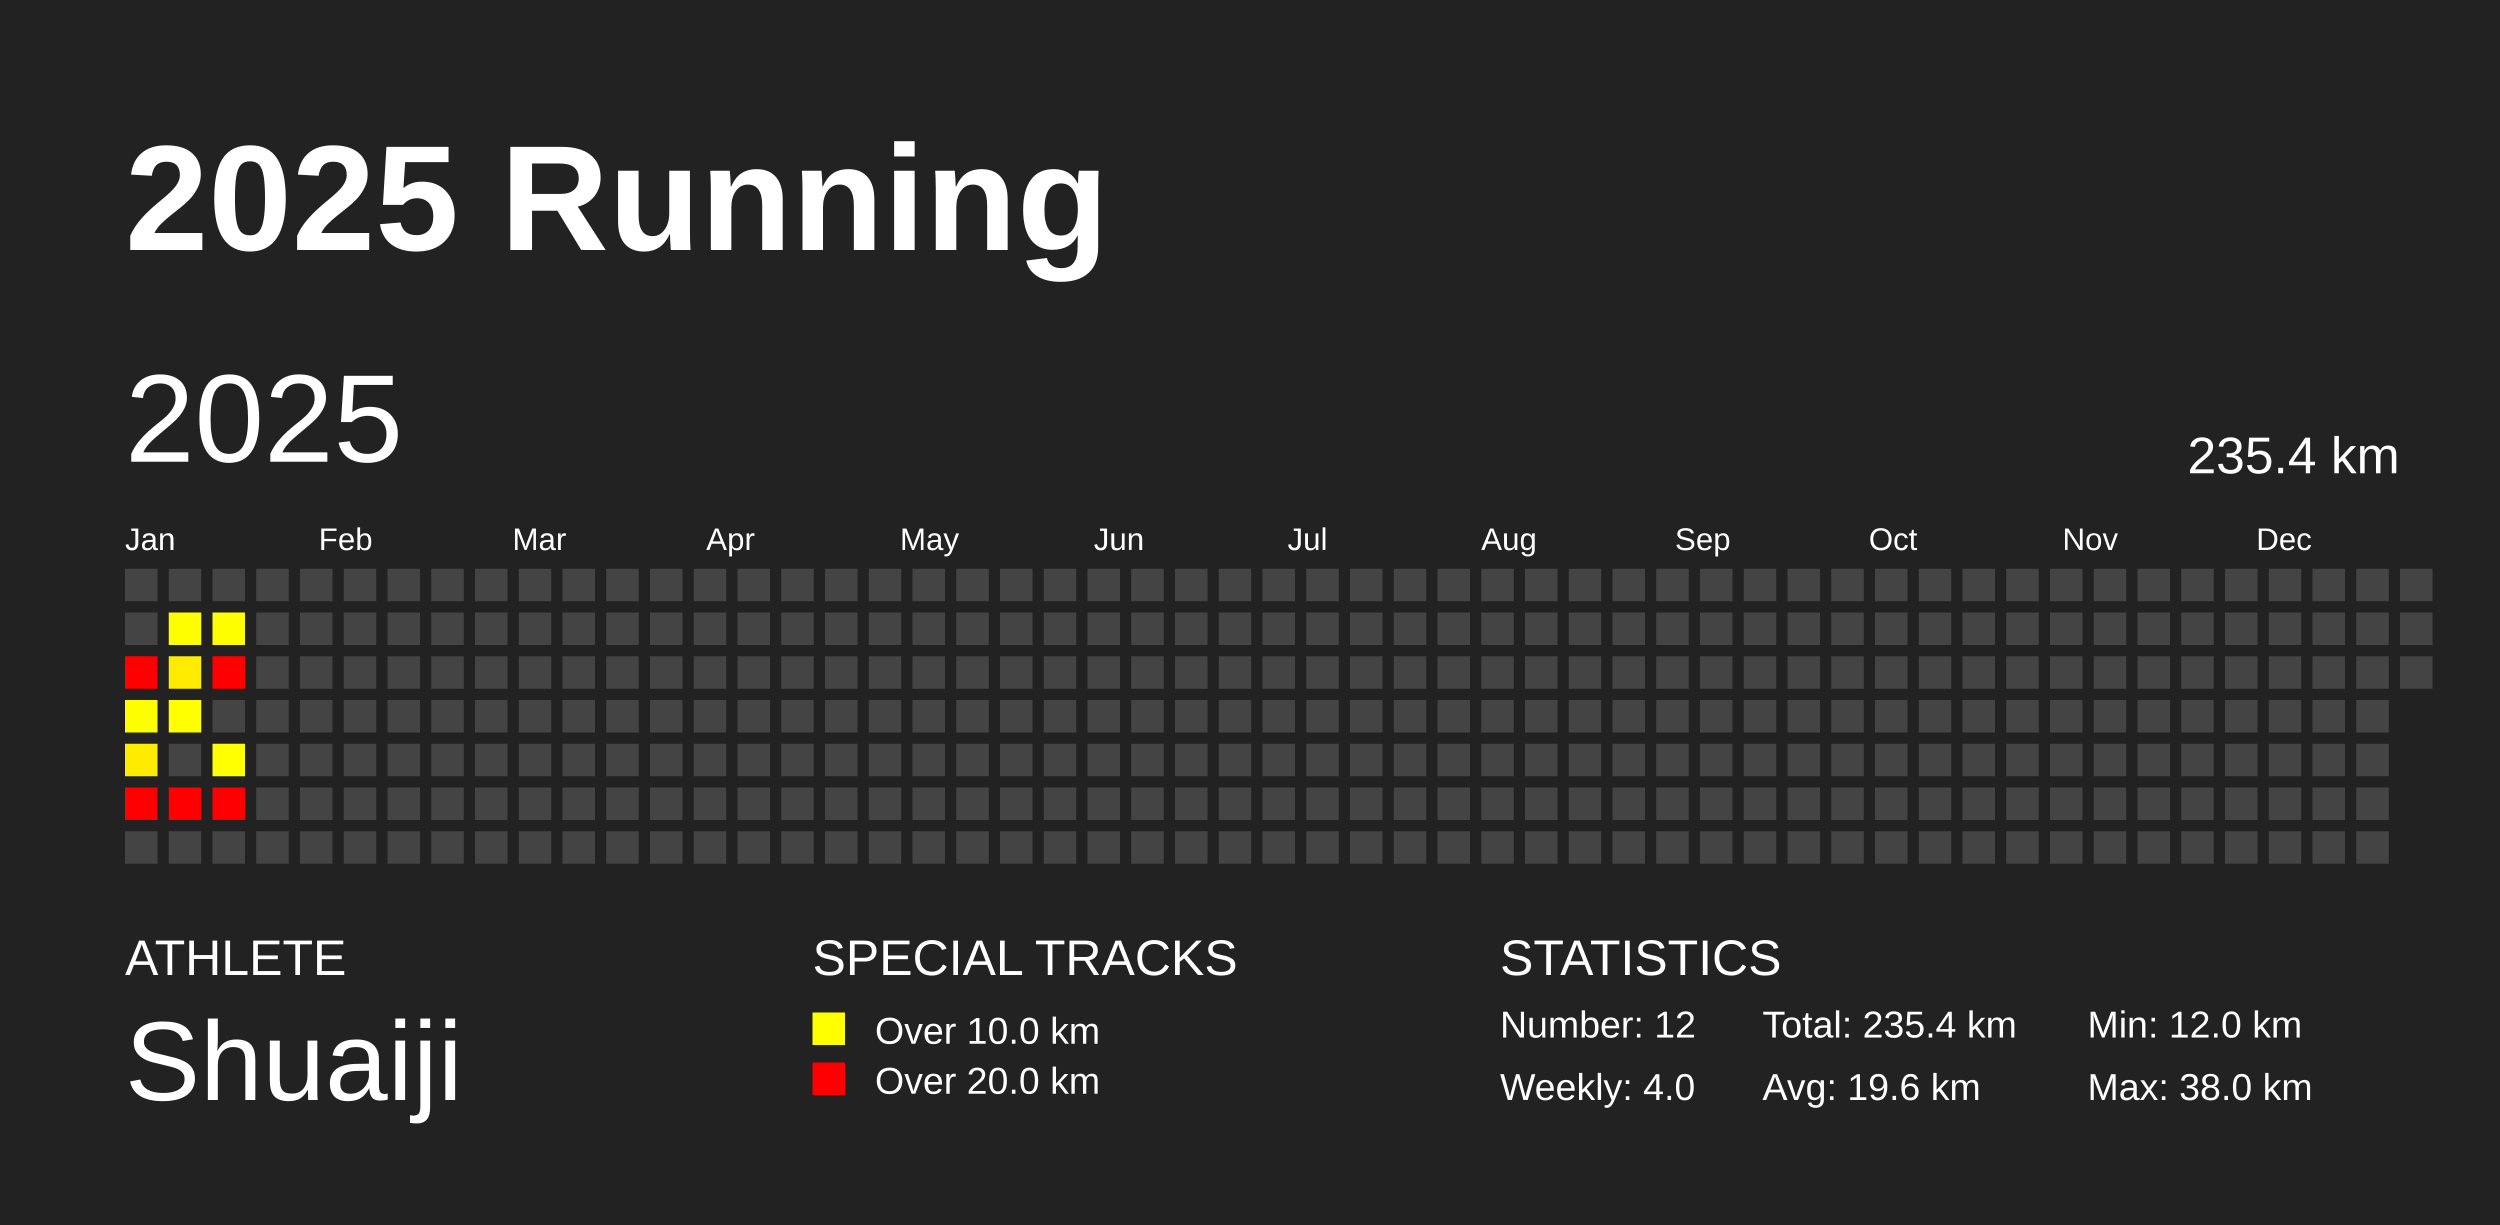
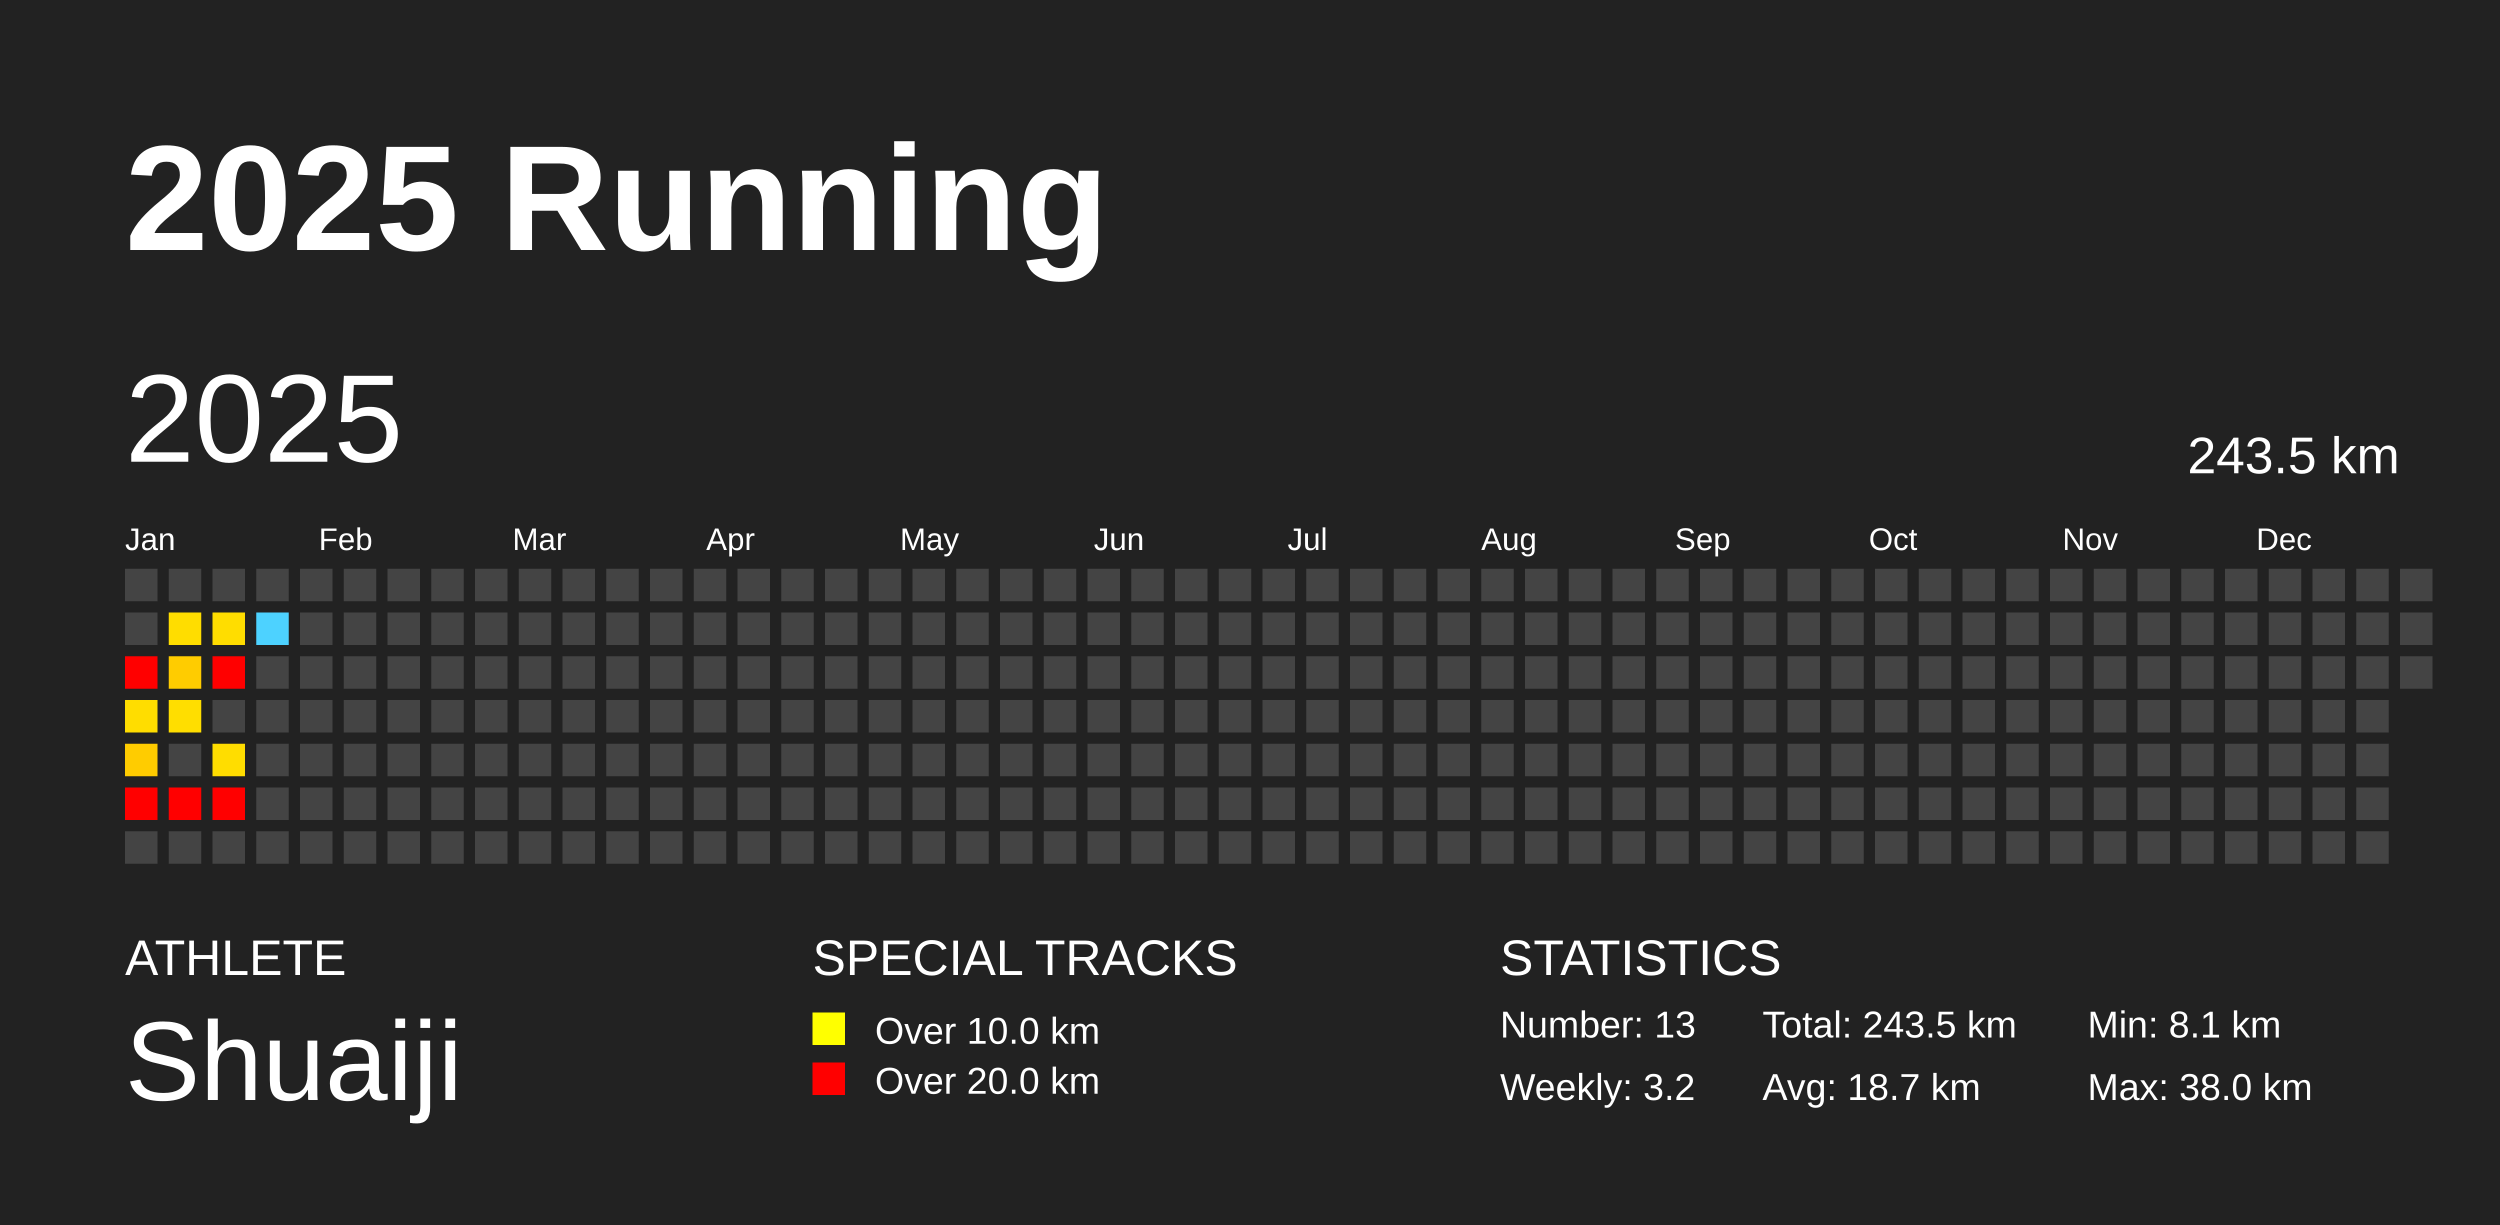
<svg xmlns="http://www.w3.org/2000/svg" baseProfile="full" height="98mm" version="1.1" viewBox="0,0,200,98" width="200mm">
  <defs />
  <rect fill="#222222" height="98" width="200" x="0" y="0" />
  <text fill="#FFFFFF" style="font-size:12px; font-family:Arial; font-weight:bold;" x="10" y="20">2025 Running</text>
  <text fill="#FFFFFF" style="font-size:4px; font-family:Arial" x="10" y="78">ATHLETE</text>
  <text fill="#FFFFFF" style="font-size:9px; font-family:Arial" x="10" y="88">Shuaiji</text>
  <text fill="#FFFFFF" style="font-size:4px; font-family:Arial" x="65" y="78">SPECIAL TRACKS</text>
  <rect fill="yellow" height="2.6" width="2.6" x="65" y="81" />
  <text fill="#FFFFFF" style="font-size:3px; font-family:Arial" x="70" y="83.5">Over 10.0 km</text>
  <rect fill="red" height="2.6" width="2.6" x="65" y="85" />
  <text fill="#FFFFFF" style="font-size:3px; font-family:Arial" x="70" y="87.5">Over 20.0 km</text>
  <text fill="#FFFFFF" style="font-size:4px; font-family:Arial" x="120" y="78">STATISTICS</text>
-   <text fill="#FFFFFF" style="font-size:3px; font-family:Arial" x="120" y="83">Number: 12</text>
-   <text fill="#FFFFFF" style="font-size:3px; font-family:Arial" x="120" y="88">Weekly: 4.0</text>
-   <text fill="#FFFFFF" style="font-size:3px; font-family:Arial" x="141" y="83">Total: 235.4 km</text>
-   <text fill="#FFFFFF" style="font-size:3px; font-family:Arial" x="141" y="88">Avg: 19.6 km</text>
-   <text fill="#FFFFFF" style="font-size:3px; font-family:Arial" x="167" y="83">Min: 12.0 km</text>
+   <text fill="#FFFFFF" style="font-size:3px; font-family:Arial" x="120" y="83">Number: 13</text>
+   <text fill="#FFFFFF" style="font-size:3px; font-family:Arial" x="120" y="88">Weekly: 3.2</text>
+   <text fill="#FFFFFF" style="font-size:3px; font-family:Arial" x="141" y="83">Total: 243.5 km</text>
+   <text fill="#FFFFFF" style="font-size:3px; font-family:Arial" x="141" y="88">Avg: 18.7 km</text>
+   <text fill="#FFFFFF" style="font-size:3px; font-family:Arial" x="167" y="83">Min: 8.1 km</text>
  <text fill="#FFFFFF" style="font-size:3px; font-family:Arial" x="167" y="88">Max: 38.0 km</text>
  <text dominant-baseline="hanging" fill="#FFFFFF" style="font-size:10.0px; font-family:Arial;" x="10" y="30">2025</text>
-   <text dominant-baseline="hanging" fill="#FFFFFF" style="font-size:4.125px; font-family:Arial;" x="175" y="35">235.4 km</text>
+   <text dominant-baseline="hanging" fill="#FFFFFF" style="font-size:4.125px; font-family:Arial;" x="175" y="35">243.5 km</text>
  <text fill="#FFFFFF" style="font-size:2.5px; font-family:Arial" x="10.0" y="44">Jan</text>
  <text fill="#FFFFFF" style="font-size:2.5px; font-family:Arial" x="25.5" y="44">Feb</text>
  <text fill="#FFFFFF" style="font-size:2.5px; font-family:Arial" x="41.0" y="44">Mar</text>
  <text fill="#FFFFFF" style="font-size:2.5px; font-family:Arial" x="56.5" y="44">Apr</text>
  <text fill="#FFFFFF" style="font-size:2.5px; font-family:Arial" x="72.0" y="44">May</text>
  <text fill="#FFFFFF" style="font-size:2.5px; font-family:Arial" x="87.5" y="44">Jun</text>
  <text fill="#FFFFFF" style="font-size:2.5px; font-family:Arial" x="103.0" y="44">Jul</text>
  <text fill="#FFFFFF" style="font-size:2.5px; font-family:Arial" x="118.5" y="44">Aug</text>
  <text fill="#FFFFFF" style="font-size:2.5px; font-family:Arial" x="134.0" y="44">Sep</text>
  <text fill="#FFFFFF" style="font-size:2.5px; font-family:Arial" x="149.5" y="44">Oct</text>
  <text fill="#FFFFFF" style="font-size:2.5px; font-family:Arial" x="165.0" y="44">Nov</text>
  <text fill="#FFFFFF" style="font-size:2.5px; font-family:Arial" x="180.5" y="44">Dec</text>
  <rect fill="#444444" height="2.6" width="2.6" x="10.0" y="45.5" />
  <rect fill="#444444" height="2.6" width="2.6" x="10.0" y="49.0" />
  <rect fill="red" height="2.6" width="2.6" x="10.0" y="52.5" />
-   <rect fill="#fffe00" height="2.6" width="2.6" x="10.0" y="56.0" />
-   <rect fill="#ffeb00" height="2.6" width="2.6" x="10.0" y="59.5" />
+   <rect fill="#ffdd00" height="2.6" width="2.6" x="10.0" y="56.0" />
+   <rect fill="#ffcc00" height="2.6" width="2.6" x="10.0" y="59.5" />
  <rect fill="red" height="2.6" width="2.6" x="10.0" y="63.0" />
  <rect fill="#444444" height="2.6" width="2.6" x="10.0" y="66.5" />
  <rect fill="#444444" height="2.6" width="2.6" x="13.5" y="45.5" />
-   <rect fill="#fffe00" height="2.6" width="2.6" x="13.5" y="49.0" />
-   <rect fill="#ffeb00" height="2.6" width="2.6" x="13.5" y="52.5" />
-   <rect fill="#ffff00" height="2.6" width="2.6" x="13.5" y="56.0" />
+   <rect fill="#ffdd00" height="2.6" width="2.6" x="13.5" y="49.0" />
+   <rect fill="#ffcc00" height="2.6" width="2.6" x="13.5" y="52.5" />
+   <rect fill="#ffde00" height="2.6" width="2.6" x="13.5" y="56.0" />
  <rect fill="#444444" height="2.6" width="2.6" x="13.5" y="59.5" />
  <rect fill="red" height="2.6" width="2.6" x="13.5" y="63.0" />
  <rect fill="#444444" height="2.6" width="2.6" x="13.5" y="66.5" />
  <rect fill="#444444" height="2.6" width="2.6" x="17.0" y="45.5" />
-   <rect fill="#fffe00" height="2.6" width="2.6" x="17.0" y="49.0" />
+   <rect fill="#ffdd00" height="2.6" width="2.6" x="17.0" y="49.0" />
  <rect fill="red" height="2.6" width="2.6" x="17.0" y="52.5" />
  <rect fill="#444444" height="2.6" width="2.6" x="17.0" y="56.0" />
-   <rect fill="#ffff00" height="2.6" width="2.6" x="17.0" y="59.5" />
+   <rect fill="#ffdd00" height="2.6" width="2.6" x="17.0" y="59.5" />
  <rect fill="red" height="2.6" width="2.6" x="17.0" y="63.0" />
  <rect fill="#444444" height="2.6" width="2.6" x="17.0" y="66.5" />
  <rect fill="#444444" height="2.6" width="2.6" x="20.5" y="45.5" />
-   <rect fill="#444444" height="2.6" width="2.6" x="20.5" y="49.0" />
+   <rect fill="#4dd2ff" height="2.6" width="2.6" x="20.5" y="49.0" />
  <rect fill="#444444" height="2.6" width="2.6" x="20.5" y="52.5" />
  <rect fill="#444444" height="2.6" width="2.6" x="20.5" y="56.0" />
  <rect fill="#444444" height="2.6" width="2.6" x="20.5" y="59.5" />
  <rect fill="#444444" height="2.6" width="2.6" x="20.5" y="63.0" />
  <rect fill="#444444" height="2.6" width="2.6" x="20.5" y="66.5" />
  <rect fill="#444444" height="2.6" width="2.6" x="24.0" y="45.5" />
  <rect fill="#444444" height="2.6" width="2.6" x="24.0" y="49.0" />
  <rect fill="#444444" height="2.6" width="2.6" x="24.0" y="52.5" />
  <rect fill="#444444" height="2.6" width="2.6" x="24.0" y="56.0" />
  <rect fill="#444444" height="2.6" width="2.6" x="24.0" y="59.5" />
  <rect fill="#444444" height="2.6" width="2.6" x="24.0" y="63.0" />
  <rect fill="#444444" height="2.6" width="2.6" x="24.0" y="66.5" />
  <rect fill="#444444" height="2.6" width="2.6" x="27.5" y="45.5" />
  <rect fill="#444444" height="2.6" width="2.6" x="27.5" y="49.0" />
  <rect fill="#444444" height="2.6" width="2.6" x="27.5" y="52.5" />
  <rect fill="#444444" height="2.6" width="2.6" x="27.5" y="56.0" />
  <rect fill="#444444" height="2.6" width="2.6" x="27.5" y="59.5" />
  <rect fill="#444444" height="2.6" width="2.6" x="27.5" y="63.0" />
  <rect fill="#444444" height="2.6" width="2.6" x="27.5" y="66.5" />
  <rect fill="#444444" height="2.6" width="2.6" x="31.0" y="45.5" />
  <rect fill="#444444" height="2.6" width="2.6" x="31.0" y="49.0" />
  <rect fill="#444444" height="2.6" width="2.6" x="31.0" y="52.5" />
  <rect fill="#444444" height="2.6" width="2.6" x="31.0" y="56.0" />
  <rect fill="#444444" height="2.6" width="2.6" x="31.0" y="59.5" />
  <rect fill="#444444" height="2.6" width="2.6" x="31.0" y="63.0" />
  <rect fill="#444444" height="2.6" width="2.6" x="31.0" y="66.5" />
  <rect fill="#444444" height="2.6" width="2.6" x="34.5" y="45.5" />
  <rect fill="#444444" height="2.6" width="2.6" x="34.5" y="49.0" />
  <rect fill="#444444" height="2.6" width="2.6" x="34.5" y="52.5" />
  <rect fill="#444444" height="2.6" width="2.6" x="34.5" y="56.0" />
  <rect fill="#444444" height="2.6" width="2.6" x="34.5" y="59.5" />
  <rect fill="#444444" height="2.6" width="2.6" x="34.5" y="63.0" />
  <rect fill="#444444" height="2.6" width="2.6" x="34.5" y="66.5" />
  <rect fill="#444444" height="2.6" width="2.6" x="38.0" y="45.5" />
  <rect fill="#444444" height="2.6" width="2.6" x="38.0" y="49.0" />
  <rect fill="#444444" height="2.6" width="2.6" x="38.0" y="52.5" />
  <rect fill="#444444" height="2.6" width="2.6" x="38.0" y="56.0" />
  <rect fill="#444444" height="2.6" width="2.6" x="38.0" y="59.5" />
  <rect fill="#444444" height="2.6" width="2.6" x="38.0" y="63.0" />
  <rect fill="#444444" height="2.6" width="2.6" x="38.0" y="66.5" />
  <rect fill="#444444" height="2.6" width="2.6" x="41.5" y="45.5" />
  <rect fill="#444444" height="2.6" width="2.6" x="41.5" y="49.0" />
  <rect fill="#444444" height="2.6" width="2.6" x="41.5" y="52.5" />
  <rect fill="#444444" height="2.6" width="2.6" x="41.5" y="56.0" />
  <rect fill="#444444" height="2.6" width="2.6" x="41.5" y="59.5" />
  <rect fill="#444444" height="2.6" width="2.6" x="41.5" y="63.0" />
  <rect fill="#444444" height="2.6" width="2.6" x="41.5" y="66.5" />
  <rect fill="#444444" height="2.6" width="2.6" x="45.0" y="45.5" />
  <rect fill="#444444" height="2.6" width="2.6" x="45.0" y="49.0" />
  <rect fill="#444444" height="2.6" width="2.6" x="45.0" y="52.5" />
  <rect fill="#444444" height="2.6" width="2.6" x="45.0" y="56.0" />
  <rect fill="#444444" height="2.6" width="2.6" x="45.0" y="59.5" />
  <rect fill="#444444" height="2.6" width="2.6" x="45.0" y="63.0" />
  <rect fill="#444444" height="2.6" width="2.6" x="45.0" y="66.5" />
  <rect fill="#444444" height="2.6" width="2.6" x="48.5" y="45.5" />
  <rect fill="#444444" height="2.6" width="2.6" x="48.5" y="49.0" />
  <rect fill="#444444" height="2.6" width="2.6" x="48.5" y="52.5" />
  <rect fill="#444444" height="2.6" width="2.6" x="48.5" y="56.0" />
  <rect fill="#444444" height="2.6" width="2.6" x="48.5" y="59.5" />
  <rect fill="#444444" height="2.6" width="2.6" x="48.5" y="63.0" />
  <rect fill="#444444" height="2.6" width="2.6" x="48.5" y="66.5" />
  <rect fill="#444444" height="2.6" width="2.6" x="52.0" y="45.5" />
  <rect fill="#444444" height="2.6" width="2.6" x="52.0" y="49.0" />
  <rect fill="#444444" height="2.6" width="2.6" x="52.0" y="52.5" />
  <rect fill="#444444" height="2.6" width="2.6" x="52.0" y="56.0" />
  <rect fill="#444444" height="2.6" width="2.6" x="52.0" y="59.5" />
  <rect fill="#444444" height="2.6" width="2.6" x="52.0" y="63.0" />
  <rect fill="#444444" height="2.6" width="2.6" x="52.0" y="66.5" />
  <rect fill="#444444" height="2.6" width="2.6" x="55.5" y="45.5" />
  <rect fill="#444444" height="2.6" width="2.6" x="55.5" y="49.0" />
  <rect fill="#444444" height="2.6" width="2.6" x="55.5" y="52.5" />
  <rect fill="#444444" height="2.6" width="2.6" x="55.5" y="56.0" />
  <rect fill="#444444" height="2.6" width="2.6" x="55.5" y="59.5" />
  <rect fill="#444444" height="2.6" width="2.6" x="55.5" y="63.0" />
  <rect fill="#444444" height="2.6" width="2.6" x="55.5" y="66.5" />
  <rect fill="#444444" height="2.6" width="2.6" x="59.0" y="45.5" />
  <rect fill="#444444" height="2.6" width="2.6" x="59.0" y="49.0" />
  <rect fill="#444444" height="2.6" width="2.6" x="59.0" y="52.5" />
  <rect fill="#444444" height="2.6" width="2.6" x="59.0" y="56.0" />
  <rect fill="#444444" height="2.6" width="2.6" x="59.0" y="59.5" />
  <rect fill="#444444" height="2.6" width="2.6" x="59.0" y="63.0" />
  <rect fill="#444444" height="2.6" width="2.6" x="59.0" y="66.5" />
  <rect fill="#444444" height="2.6" width="2.6" x="62.5" y="45.5" />
  <rect fill="#444444" height="2.6" width="2.6" x="62.5" y="49.0" />
  <rect fill="#444444" height="2.6" width="2.6" x="62.5" y="52.5" />
  <rect fill="#444444" height="2.6" width="2.6" x="62.5" y="56.0" />
  <rect fill="#444444" height="2.6" width="2.6" x="62.5" y="59.5" />
  <rect fill="#444444" height="2.6" width="2.6" x="62.5" y="63.0" />
  <rect fill="#444444" height="2.6" width="2.6" x="62.5" y="66.5" />
  <rect fill="#444444" height="2.6" width="2.6" x="66.0" y="45.5" />
  <rect fill="#444444" height="2.6" width="2.6" x="66.0" y="49.0" />
  <rect fill="#444444" height="2.6" width="2.6" x="66.0" y="52.5" />
  <rect fill="#444444" height="2.6" width="2.6" x="66.0" y="56.0" />
  <rect fill="#444444" height="2.6" width="2.6" x="66.0" y="59.5" />
  <rect fill="#444444" height="2.6" width="2.6" x="66.0" y="63.0" />
  <rect fill="#444444" height="2.6" width="2.6" x="66.0" y="66.5" />
  <rect fill="#444444" height="2.6" width="2.6" x="69.5" y="45.5" />
  <rect fill="#444444" height="2.6" width="2.6" x="69.5" y="49.0" />
  <rect fill="#444444" height="2.6" width="2.6" x="69.5" y="52.5" />
  <rect fill="#444444" height="2.6" width="2.6" x="69.5" y="56.0" />
  <rect fill="#444444" height="2.6" width="2.6" x="69.5" y="59.5" />
  <rect fill="#444444" height="2.6" width="2.6" x="69.5" y="63.0" />
  <rect fill="#444444" height="2.6" width="2.6" x="69.5" y="66.5" />
  <rect fill="#444444" height="2.6" width="2.6" x="73.0" y="45.5" />
  <rect fill="#444444" height="2.6" width="2.6" x="73.0" y="49.0" />
  <rect fill="#444444" height="2.6" width="2.6" x="73.0" y="52.5" />
  <rect fill="#444444" height="2.6" width="2.6" x="73.0" y="56.0" />
  <rect fill="#444444" height="2.6" width="2.6" x="73.0" y="59.5" />
  <rect fill="#444444" height="2.6" width="2.6" x="73.0" y="63.0" />
  <rect fill="#444444" height="2.6" width="2.6" x="73.0" y="66.5" />
  <rect fill="#444444" height="2.6" width="2.6" x="76.5" y="45.5" />
  <rect fill="#444444" height="2.6" width="2.6" x="76.5" y="49.0" />
  <rect fill="#444444" height="2.6" width="2.6" x="76.5" y="52.5" />
  <rect fill="#444444" height="2.6" width="2.6" x="76.5" y="56.0" />
  <rect fill="#444444" height="2.6" width="2.6" x="76.5" y="59.5" />
  <rect fill="#444444" height="2.6" width="2.6" x="76.5" y="63.0" />
  <rect fill="#444444" height="2.6" width="2.6" x="76.5" y="66.5" />
  <rect fill="#444444" height="2.6" width="2.6" x="80.0" y="45.5" />
  <rect fill="#444444" height="2.6" width="2.6" x="80.0" y="49.0" />
  <rect fill="#444444" height="2.6" width="2.6" x="80.0" y="52.5" />
  <rect fill="#444444" height="2.6" width="2.6" x="80.0" y="56.0" />
  <rect fill="#444444" height="2.6" width="2.6" x="80.0" y="59.5" />
  <rect fill="#444444" height="2.6" width="2.6" x="80.0" y="63.0" />
  <rect fill="#444444" height="2.6" width="2.6" x="80.0" y="66.5" />
  <rect fill="#444444" height="2.6" width="2.6" x="83.5" y="45.5" />
  <rect fill="#444444" height="2.6" width="2.6" x="83.5" y="49.0" />
  <rect fill="#444444" height="2.6" width="2.6" x="83.5" y="52.5" />
  <rect fill="#444444" height="2.6" width="2.6" x="83.5" y="56.0" />
  <rect fill="#444444" height="2.6" width="2.6" x="83.5" y="59.5" />
  <rect fill="#444444" height="2.6" width="2.6" x="83.5" y="63.0" />
  <rect fill="#444444" height="2.6" width="2.6" x="83.5" y="66.5" />
  <rect fill="#444444" height="2.6" width="2.6" x="87.0" y="45.5" />
  <rect fill="#444444" height="2.6" width="2.6" x="87.0" y="49.0" />
  <rect fill="#444444" height="2.6" width="2.6" x="87.0" y="52.5" />
  <rect fill="#444444" height="2.6" width="2.6" x="87.0" y="56.0" />
  <rect fill="#444444" height="2.6" width="2.6" x="87.0" y="59.5" />
  <rect fill="#444444" height="2.6" width="2.6" x="87.0" y="63.0" />
  <rect fill="#444444" height="2.6" width="2.6" x="87.0" y="66.5" />
  <rect fill="#444444" height="2.6" width="2.6" x="90.5" y="45.5" />
  <rect fill="#444444" height="2.6" width="2.6" x="90.5" y="49.0" />
  <rect fill="#444444" height="2.6" width="2.6" x="90.5" y="52.5" />
  <rect fill="#444444" height="2.6" width="2.6" x="90.5" y="56.0" />
  <rect fill="#444444" height="2.6" width="2.6" x="90.5" y="59.5" />
  <rect fill="#444444" height="2.6" width="2.6" x="90.5" y="63.0" />
  <rect fill="#444444" height="2.6" width="2.6" x="90.5" y="66.5" />
  <rect fill="#444444" height="2.6" width="2.6" x="94.0" y="45.5" />
  <rect fill="#444444" height="2.6" width="2.6" x="94.0" y="49.0" />
  <rect fill="#444444" height="2.6" width="2.6" x="94.0" y="52.5" />
  <rect fill="#444444" height="2.6" width="2.6" x="94.0" y="56.0" />
  <rect fill="#444444" height="2.6" width="2.6" x="94.0" y="59.5" />
  <rect fill="#444444" height="2.6" width="2.6" x="94.0" y="63.0" />
  <rect fill="#444444" height="2.6" width="2.6" x="94.0" y="66.5" />
  <rect fill="#444444" height="2.6" width="2.6" x="97.5" y="45.5" />
  <rect fill="#444444" height="2.6" width="2.6" x="97.5" y="49.0" />
  <rect fill="#444444" height="2.6" width="2.6" x="97.5" y="52.5" />
  <rect fill="#444444" height="2.6" width="2.6" x="97.5" y="56.0" />
  <rect fill="#444444" height="2.6" width="2.6" x="97.5" y="59.5" />
  <rect fill="#444444" height="2.6" width="2.6" x="97.5" y="63.0" />
  <rect fill="#444444" height="2.6" width="2.6" x="97.5" y="66.5" />
  <rect fill="#444444" height="2.6" width="2.6" x="101.0" y="45.5" />
  <rect fill="#444444" height="2.6" width="2.6" x="101.0" y="49.0" />
  <rect fill="#444444" height="2.6" width="2.6" x="101.0" y="52.5" />
  <rect fill="#444444" height="2.6" width="2.6" x="101.0" y="56.0" />
  <rect fill="#444444" height="2.6" width="2.6" x="101.0" y="59.5" />
  <rect fill="#444444" height="2.6" width="2.6" x="101.0" y="63.0" />
  <rect fill="#444444" height="2.6" width="2.6" x="101.0" y="66.5" />
  <rect fill="#444444" height="2.6" width="2.6" x="104.5" y="45.5" />
  <rect fill="#444444" height="2.6" width="2.6" x="104.5" y="49.0" />
  <rect fill="#444444" height="2.6" width="2.6" x="104.5" y="52.5" />
  <rect fill="#444444" height="2.6" width="2.6" x="104.5" y="56.0" />
  <rect fill="#444444" height="2.6" width="2.6" x="104.5" y="59.5" />
  <rect fill="#444444" height="2.6" width="2.6" x="104.5" y="63.0" />
  <rect fill="#444444" height="2.6" width="2.6" x="104.5" y="66.5" />
  <rect fill="#444444" height="2.6" width="2.6" x="108.0" y="45.5" />
  <rect fill="#444444" height="2.6" width="2.6" x="108.0" y="49.0" />
  <rect fill="#444444" height="2.6" width="2.6" x="108.0" y="52.5" />
  <rect fill="#444444" height="2.6" width="2.6" x="108.0" y="56.0" />
  <rect fill="#444444" height="2.6" width="2.6" x="108.0" y="59.5" />
  <rect fill="#444444" height="2.6" width="2.6" x="108.0" y="63.0" />
  <rect fill="#444444" height="2.6" width="2.6" x="108.0" y="66.5" />
  <rect fill="#444444" height="2.6" width="2.6" x="111.5" y="45.5" />
  <rect fill="#444444" height="2.6" width="2.6" x="111.5" y="49.0" />
  <rect fill="#444444" height="2.6" width="2.6" x="111.5" y="52.5" />
  <rect fill="#444444" height="2.6" width="2.6" x="111.5" y="56.0" />
  <rect fill="#444444" height="2.6" width="2.6" x="111.5" y="59.5" />
  <rect fill="#444444" height="2.6" width="2.6" x="111.5" y="63.0" />
  <rect fill="#444444" height="2.6" width="2.6" x="111.5" y="66.5" />
  <rect fill="#444444" height="2.6" width="2.6" x="115.0" y="45.5" />
  <rect fill="#444444" height="2.6" width="2.6" x="115.0" y="49.0" />
  <rect fill="#444444" height="2.6" width="2.6" x="115.0" y="52.5" />
  <rect fill="#444444" height="2.6" width="2.6" x="115.0" y="56.0" />
  <rect fill="#444444" height="2.6" width="2.6" x="115.0" y="59.5" />
  <rect fill="#444444" height="2.6" width="2.6" x="115.0" y="63.0" />
  <rect fill="#444444" height="2.6" width="2.6" x="115.0" y="66.5" />
  <rect fill="#444444" height="2.6" width="2.6" x="118.5" y="45.5" />
  <rect fill="#444444" height="2.6" width="2.6" x="118.5" y="49.0" />
  <rect fill="#444444" height="2.6" width="2.6" x="118.5" y="52.5" />
  <rect fill="#444444" height="2.6" width="2.6" x="118.5" y="56.0" />
  <rect fill="#444444" height="2.6" width="2.6" x="118.5" y="59.5" />
  <rect fill="#444444" height="2.6" width="2.6" x="118.5" y="63.0" />
  <rect fill="#444444" height="2.6" width="2.6" x="118.5" y="66.5" />
  <rect fill="#444444" height="2.6" width="2.6" x="122.0" y="45.5" />
  <rect fill="#444444" height="2.6" width="2.6" x="122.0" y="49.0" />
  <rect fill="#444444" height="2.6" width="2.6" x="122.0" y="52.5" />
  <rect fill="#444444" height="2.6" width="2.6" x="122.0" y="56.0" />
  <rect fill="#444444" height="2.6" width="2.6" x="122.0" y="59.5" />
  <rect fill="#444444" height="2.6" width="2.6" x="122.0" y="63.0" />
  <rect fill="#444444" height="2.6" width="2.6" x="122.0" y="66.5" />
  <rect fill="#444444" height="2.6" width="2.6" x="125.5" y="45.5" />
  <rect fill="#444444" height="2.6" width="2.6" x="125.5" y="49.0" />
  <rect fill="#444444" height="2.6" width="2.6" x="125.5" y="52.5" />
  <rect fill="#444444" height="2.6" width="2.6" x="125.5" y="56.0" />
  <rect fill="#444444" height="2.6" width="2.6" x="125.5" y="59.5" />
  <rect fill="#444444" height="2.6" width="2.6" x="125.5" y="63.0" />
  <rect fill="#444444" height="2.6" width="2.6" x="125.5" y="66.5" />
  <rect fill="#444444" height="2.6" width="2.6" x="129.0" y="45.5" />
  <rect fill="#444444" height="2.6" width="2.6" x="129.0" y="49.0" />
  <rect fill="#444444" height="2.6" width="2.6" x="129.0" y="52.5" />
  <rect fill="#444444" height="2.6" width="2.6" x="129.0" y="56.0" />
  <rect fill="#444444" height="2.6" width="2.6" x="129.0" y="59.5" />
  <rect fill="#444444" height="2.6" width="2.6" x="129.0" y="63.0" />
  <rect fill="#444444" height="2.6" width="2.6" x="129.0" y="66.5" />
  <rect fill="#444444" height="2.6" width="2.6" x="132.5" y="45.5" />
  <rect fill="#444444" height="2.6" width="2.6" x="132.5" y="49.0" />
  <rect fill="#444444" height="2.6" width="2.6" x="132.5" y="52.5" />
  <rect fill="#444444" height="2.6" width="2.6" x="132.5" y="56.0" />
  <rect fill="#444444" height="2.6" width="2.6" x="132.5" y="59.5" />
  <rect fill="#444444" height="2.6" width="2.6" x="132.5" y="63.0" />
  <rect fill="#444444" height="2.6" width="2.6" x="132.5" y="66.5" />
  <rect fill="#444444" height="2.6" width="2.6" x="136.0" y="45.5" />
  <rect fill="#444444" height="2.6" width="2.6" x="136.0" y="49.0" />
  <rect fill="#444444" height="2.6" width="2.6" x="136.0" y="52.5" />
  <rect fill="#444444" height="2.6" width="2.6" x="136.0" y="56.0" />
  <rect fill="#444444" height="2.6" width="2.6" x="136.0" y="59.5" />
  <rect fill="#444444" height="2.6" width="2.6" x="136.0" y="63.0" />
  <rect fill="#444444" height="2.6" width="2.6" x="136.0" y="66.5" />
  <rect fill="#444444" height="2.6" width="2.6" x="139.5" y="45.5" />
  <rect fill="#444444" height="2.6" width="2.6" x="139.5" y="49.0" />
  <rect fill="#444444" height="2.6" width="2.6" x="139.5" y="52.5" />
  <rect fill="#444444" height="2.6" width="2.6" x="139.5" y="56.0" />
  <rect fill="#444444" height="2.6" width="2.6" x="139.5" y="59.5" />
  <rect fill="#444444" height="2.6" width="2.6" x="139.5" y="63.0" />
  <rect fill="#444444" height="2.6" width="2.6" x="139.5" y="66.5" />
  <rect fill="#444444" height="2.6" width="2.6" x="143.0" y="45.5" />
  <rect fill="#444444" height="2.6" width="2.6" x="143.0" y="49.0" />
  <rect fill="#444444" height="2.6" width="2.6" x="143.0" y="52.5" />
  <rect fill="#444444" height="2.6" width="2.6" x="143.0" y="56.0" />
  <rect fill="#444444" height="2.6" width="2.6" x="143.0" y="59.5" />
  <rect fill="#444444" height="2.6" width="2.6" x="143.0" y="63.0" />
  <rect fill="#444444" height="2.6" width="2.6" x="143.0" y="66.5" />
  <rect fill="#444444" height="2.6" width="2.6" x="146.5" y="45.5" />
  <rect fill="#444444" height="2.6" width="2.6" x="146.5" y="49.0" />
  <rect fill="#444444" height="2.6" width="2.6" x="146.5" y="52.5" />
  <rect fill="#444444" height="2.6" width="2.6" x="146.5" y="56.0" />
  <rect fill="#444444" height="2.6" width="2.6" x="146.5" y="59.5" />
  <rect fill="#444444" height="2.6" width="2.6" x="146.5" y="63.0" />
  <rect fill="#444444" height="2.6" width="2.6" x="146.5" y="66.5" />
  <rect fill="#444444" height="2.6" width="2.6" x="150.0" y="45.5" />
  <rect fill="#444444" height="2.6" width="2.6" x="150.0" y="49.0" />
  <rect fill="#444444" height="2.6" width="2.6" x="150.0" y="52.5" />
  <rect fill="#444444" height="2.6" width="2.6" x="150.0" y="56.0" />
  <rect fill="#444444" height="2.6" width="2.6" x="150.0" y="59.5" />
  <rect fill="#444444" height="2.6" width="2.6" x="150.0" y="63.0" />
  <rect fill="#444444" height="2.6" width="2.6" x="150.0" y="66.5" />
  <rect fill="#444444" height="2.6" width="2.6" x="153.5" y="45.5" />
  <rect fill="#444444" height="2.6" width="2.6" x="153.5" y="49.0" />
  <rect fill="#444444" height="2.6" width="2.6" x="153.5" y="52.5" />
  <rect fill="#444444" height="2.6" width="2.6" x="153.5" y="56.0" />
  <rect fill="#444444" height="2.6" width="2.6" x="153.5" y="59.5" />
  <rect fill="#444444" height="2.6" width="2.6" x="153.5" y="63.0" />
  <rect fill="#444444" height="2.6" width="2.6" x="153.5" y="66.5" />
  <rect fill="#444444" height="2.6" width="2.6" x="157.0" y="45.5" />
  <rect fill="#444444" height="2.6" width="2.6" x="157.0" y="49.0" />
  <rect fill="#444444" height="2.6" width="2.6" x="157.0" y="52.5" />
  <rect fill="#444444" height="2.6" width="2.6" x="157.0" y="56.0" />
  <rect fill="#444444" height="2.6" width="2.6" x="157.0" y="59.5" />
  <rect fill="#444444" height="2.6" width="2.6" x="157.0" y="63.0" />
  <rect fill="#444444" height="2.6" width="2.6" x="157.0" y="66.5" />
  <rect fill="#444444" height="2.6" width="2.6" x="160.5" y="45.5" />
  <rect fill="#444444" height="2.6" width="2.6" x="160.5" y="49.0" />
  <rect fill="#444444" height="2.6" width="2.6" x="160.5" y="52.5" />
  <rect fill="#444444" height="2.6" width="2.6" x="160.5" y="56.0" />
  <rect fill="#444444" height="2.6" width="2.6" x="160.5" y="59.5" />
  <rect fill="#444444" height="2.6" width="2.6" x="160.5" y="63.0" />
  <rect fill="#444444" height="2.6" width="2.6" x="160.5" y="66.5" />
  <rect fill="#444444" height="2.6" width="2.6" x="164.0" y="45.5" />
  <rect fill="#444444" height="2.6" width="2.6" x="164.0" y="49.0" />
  <rect fill="#444444" height="2.6" width="2.6" x="164.0" y="52.5" />
  <rect fill="#444444" height="2.6" width="2.6" x="164.0" y="56.0" />
  <rect fill="#444444" height="2.6" width="2.6" x="164.0" y="59.5" />
  <rect fill="#444444" height="2.6" width="2.6" x="164.0" y="63.0" />
  <rect fill="#444444" height="2.6" width="2.6" x="164.0" y="66.5" />
  <rect fill="#444444" height="2.6" width="2.6" x="167.5" y="45.5" />
  <rect fill="#444444" height="2.6" width="2.6" x="167.5" y="49.0" />
  <rect fill="#444444" height="2.6" width="2.6" x="167.5" y="52.5" />
  <rect fill="#444444" height="2.6" width="2.6" x="167.5" y="56.0" />
  <rect fill="#444444" height="2.6" width="2.6" x="167.5" y="59.5" />
  <rect fill="#444444" height="2.6" width="2.6" x="167.5" y="63.0" />
  <rect fill="#444444" height="2.6" width="2.6" x="167.5" y="66.5" />
  <rect fill="#444444" height="2.6" width="2.6" x="171.0" y="45.5" />
  <rect fill="#444444" height="2.6" width="2.6" x="171.0" y="49.0" />
  <rect fill="#444444" height="2.6" width="2.6" x="171.0" y="52.5" />
  <rect fill="#444444" height="2.6" width="2.6" x="171.0" y="56.0" />
  <rect fill="#444444" height="2.6" width="2.6" x="171.0" y="59.5" />
  <rect fill="#444444" height="2.6" width="2.6" x="171.0" y="63.0" />
  <rect fill="#444444" height="2.6" width="2.6" x="171.0" y="66.5" />
  <rect fill="#444444" height="2.6" width="2.6" x="174.5" y="45.5" />
  <rect fill="#444444" height="2.6" width="2.6" x="174.5" y="49.0" />
  <rect fill="#444444" height="2.6" width="2.6" x="174.5" y="52.5" />
  <rect fill="#444444" height="2.6" width="2.6" x="174.5" y="56.0" />
  <rect fill="#444444" height="2.6" width="2.6" x="174.5" y="59.5" />
  <rect fill="#444444" height="2.6" width="2.6" x="174.5" y="63.0" />
  <rect fill="#444444" height="2.6" width="2.6" x="174.5" y="66.5" />
  <rect fill="#444444" height="2.6" width="2.6" x="178.0" y="45.5" />
  <rect fill="#444444" height="2.6" width="2.6" x="178.0" y="49.0" />
  <rect fill="#444444" height="2.6" width="2.6" x="178.0" y="52.5" />
  <rect fill="#444444" height="2.6" width="2.6" x="178.0" y="56.0" />
  <rect fill="#444444" height="2.6" width="2.6" x="178.0" y="59.5" />
  <rect fill="#444444" height="2.6" width="2.6" x="178.0" y="63.0" />
  <rect fill="#444444" height="2.6" width="2.6" x="178.0" y="66.5" />
  <rect fill="#444444" height="2.6" width="2.6" x="181.5" y="45.5" />
  <rect fill="#444444" height="2.6" width="2.6" x="181.5" y="49.0" />
  <rect fill="#444444" height="2.6" width="2.6" x="181.5" y="52.5" />
  <rect fill="#444444" height="2.6" width="2.6" x="181.5" y="56.0" />
  <rect fill="#444444" height="2.6" width="2.6" x="181.5" y="59.5" />
  <rect fill="#444444" height="2.6" width="2.6" x="181.5" y="63.0" />
  <rect fill="#444444" height="2.6" width="2.6" x="181.5" y="66.5" />
  <rect fill="#444444" height="2.6" width="2.6" x="185.0" y="45.5" />
  <rect fill="#444444" height="2.6" width="2.6" x="185.0" y="49.0" />
  <rect fill="#444444" height="2.6" width="2.6" x="185.0" y="52.5" />
  <rect fill="#444444" height="2.6" width="2.6" x="185.0" y="56.0" />
  <rect fill="#444444" height="2.6" width="2.6" x="185.0" y="59.5" />
  <rect fill="#444444" height="2.6" width="2.6" x="185.0" y="63.0" />
  <rect fill="#444444" height="2.6" width="2.6" x="185.0" y="66.5" />
  <rect fill="#444444" height="2.6" width="2.6" x="188.5" y="45.5" />
  <rect fill="#444444" height="2.6" width="2.6" x="188.5" y="49.0" />
  <rect fill="#444444" height="2.6" width="2.6" x="188.5" y="52.5" />
  <rect fill="#444444" height="2.6" width="2.6" x="188.5" y="56.0" />
  <rect fill="#444444" height="2.6" width="2.6" x="188.5" y="59.5" />
  <rect fill="#444444" height="2.6" width="2.6" x="188.5" y="63.0" />
  <rect fill="#444444" height="2.6" width="2.6" x="188.5" y="66.5" />
  <rect fill="#444444" height="2.6" width="2.6" x="192.0" y="45.5" />
  <rect fill="#444444" height="2.6" width="2.6" x="192.0" y="49.0" />
  <rect fill="#444444" height="2.6" width="2.6" x="192.0" y="52.5" />
</svg>
